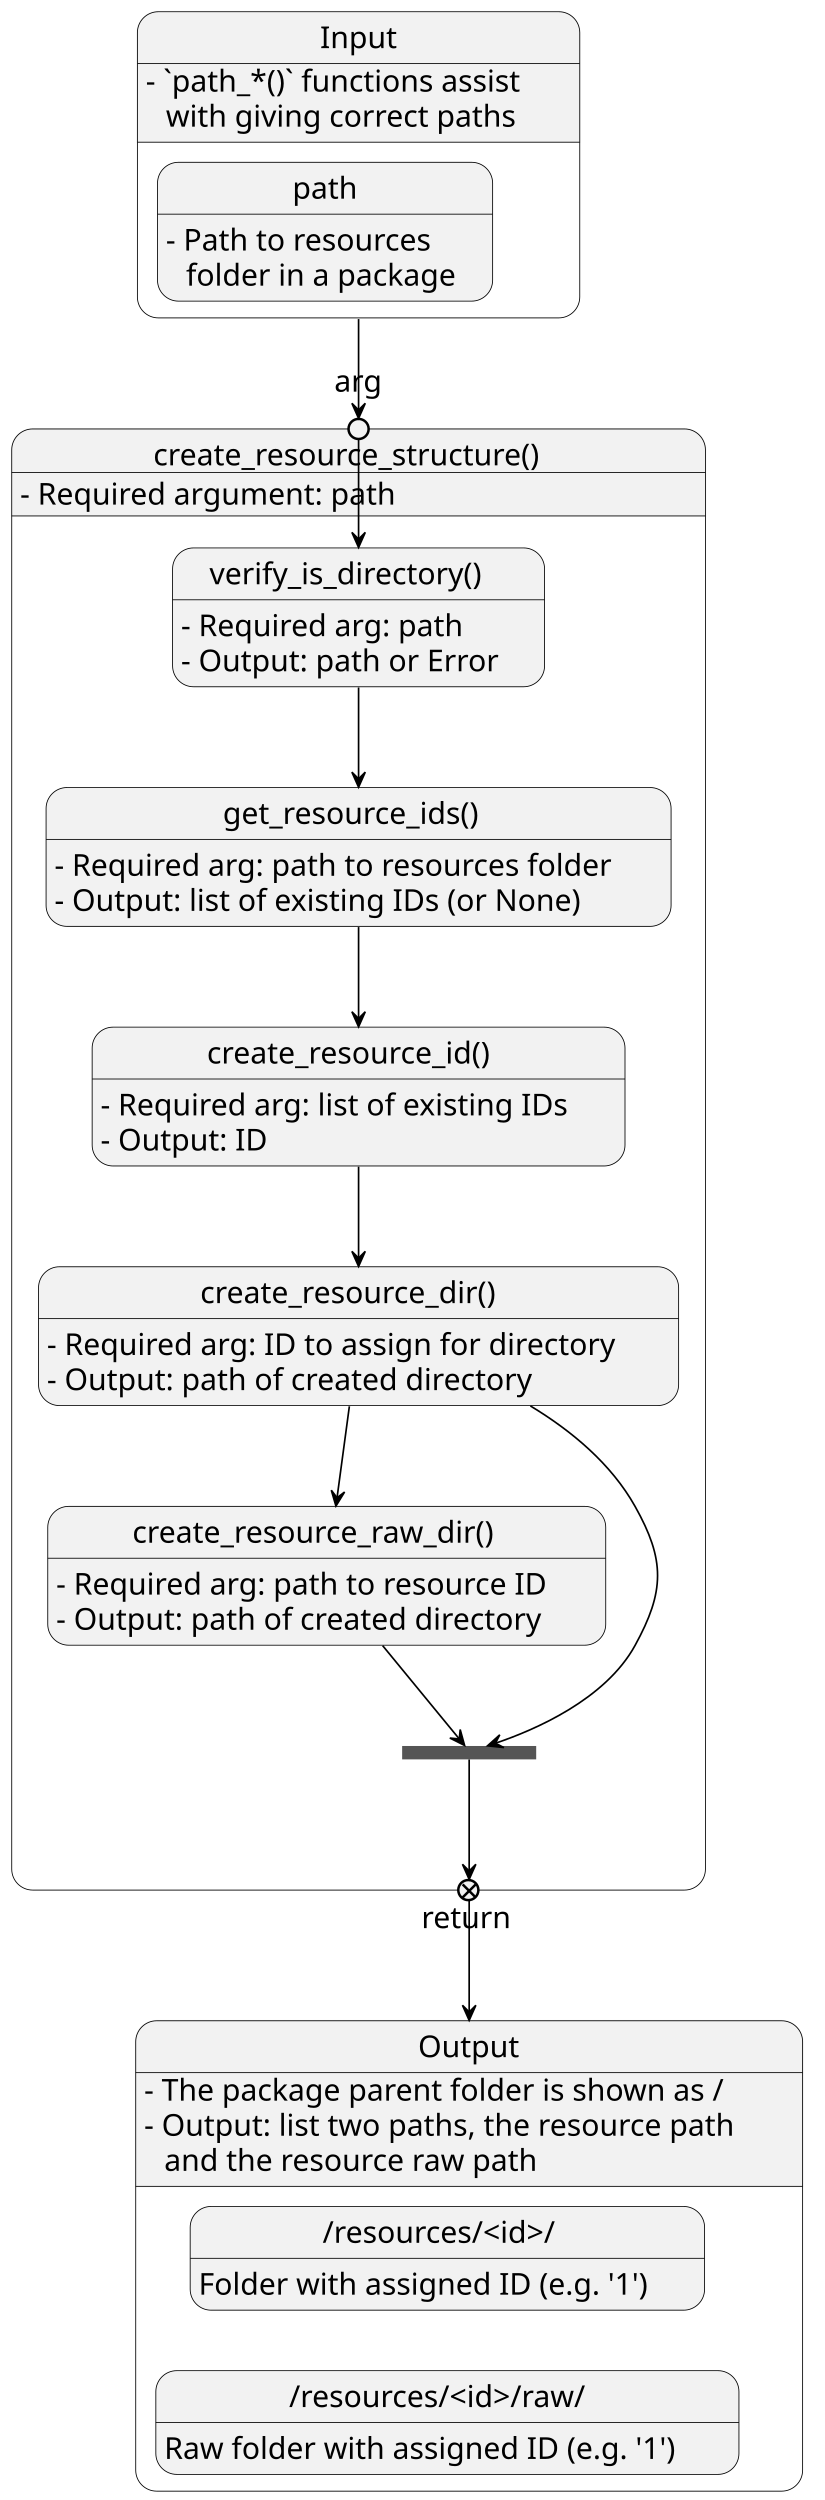
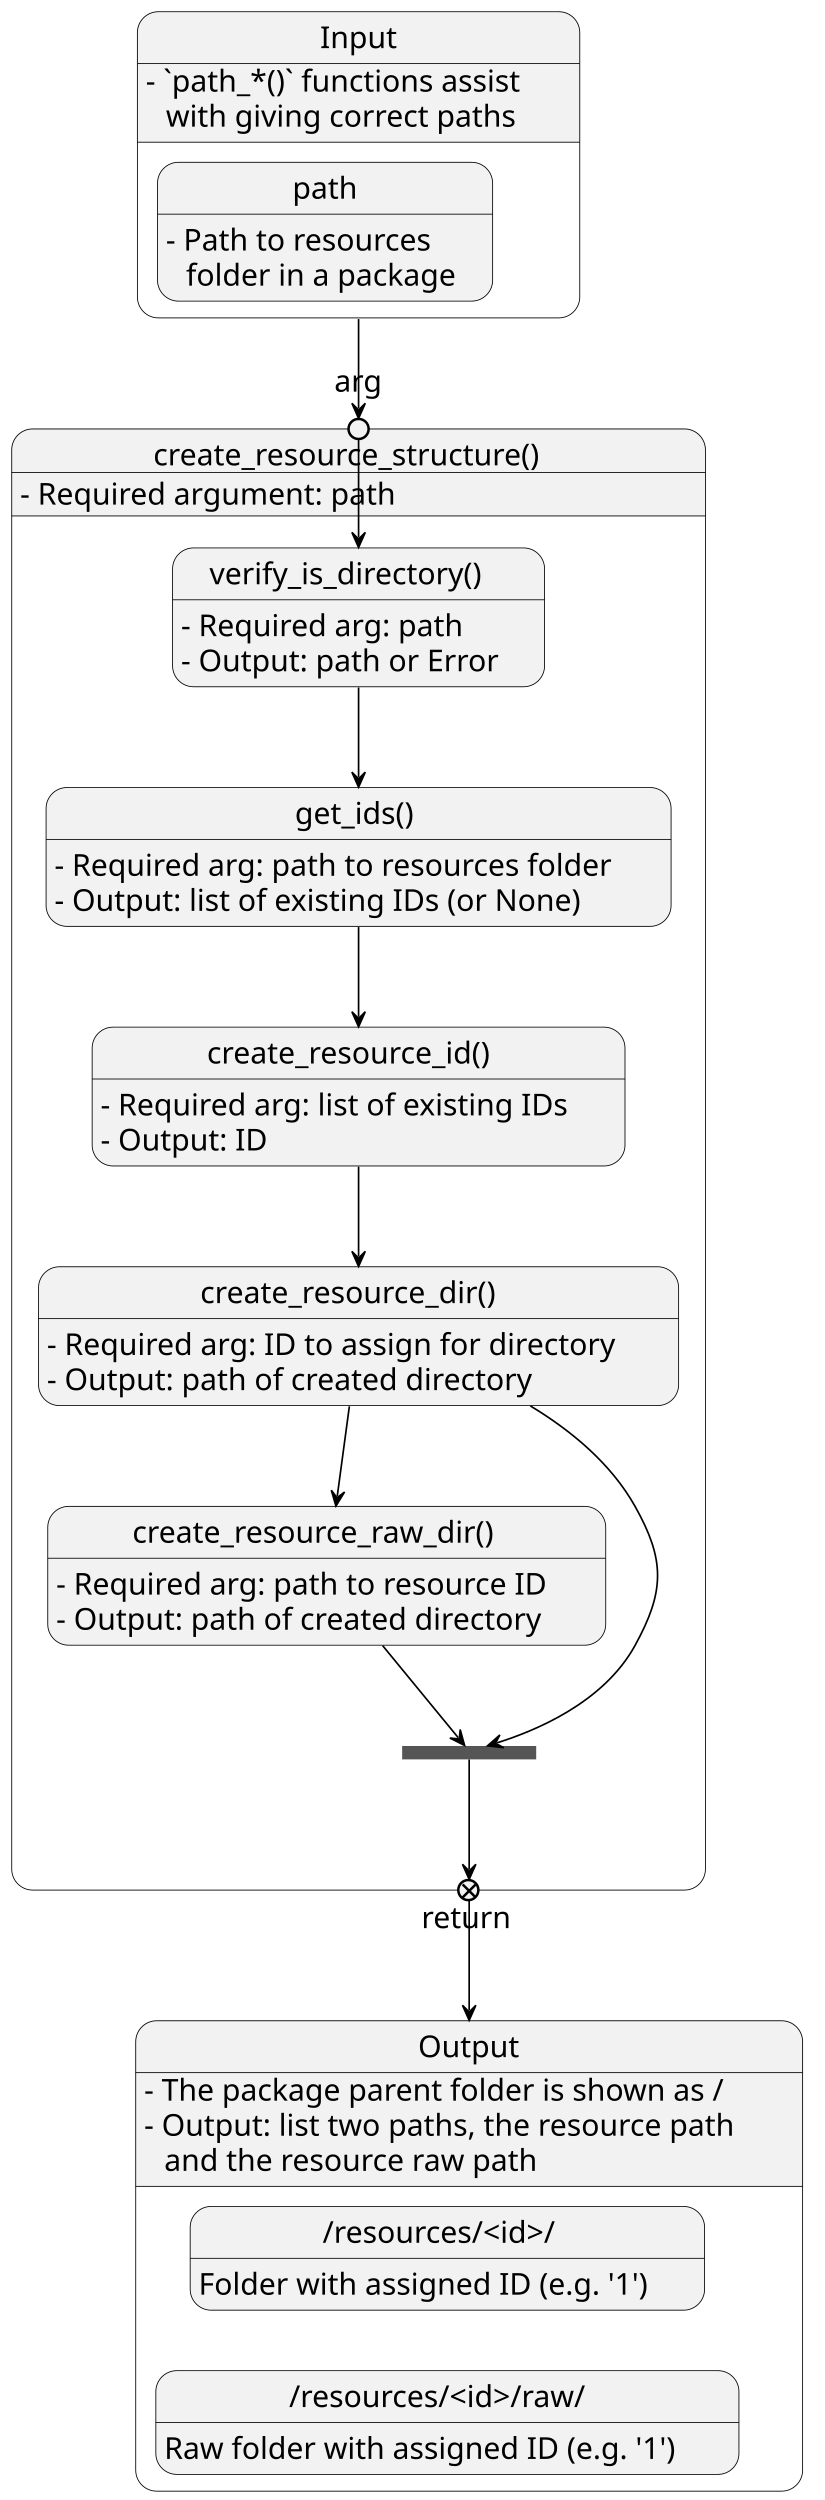
<svg xmlns="http://www.w3.org/2000/svg" contentStyleType="text/css" height="1492px" preserveAspectRatio="none" style="width:492px;height:1492px;background:#FFFFFF;" version="1.1" viewBox="0 0 492 1492" width="492px" zoomAndPan="magnify">
  <defs />
  <g>
    <g id="cluster_crs">
      <path d="M19.5,256 L408.5,256 A12.5,12.5 0 0 1 421,268.5 L421,307.906 L7,307.906 L7,268.5 A12.5,12.5 0 0 1 19.5,256 " fill="#F2F2F2" style="stroke:#F2F2F2;stroke-width:1.0;" />
      <rect fill="none" height="872" rx="12.5" ry="12.5" style="stroke:#000000;stroke-width:0.5;" width="414" x="7" y="256" />
      <line style="stroke:#000000;stroke-width:0.5;" x1="7" x2="421" y1="307.906" y2="307.906" />
      <line style="stroke:#000000;stroke-width:0.5;" x1="7" x2="421" y1="281.953" y2="281.953" />
      <text fill="#000000" font-family="Fira Code" font-size="18" lengthAdjust="spacing" textLength="245" x="91.5" y="277.708">create_resource_structure()</text>
      <text fill="#000000" font-family="Fira Code" font-size="18" lengthAdjust="spacing" textLength="237" x="12" y="301.161">- Required argument: path</text>
    </g>
    <text fill="#000000" font-family="Fira Code" font-size="18" lengthAdjust="spacing" textLength="29" x="199.5" y="233.755">arg</text>
    <ellipse cx="214" cy="256" fill="#F2F2F2" rx="6" ry="6" style="stroke:#000000;stroke-width:1.5;" />
    <g id="crs.vid">
      <rect fill="#F2F2F2" height="82.859" rx="12.5" ry="12.5" style="stroke:#000000;stroke-width:0.5;" width="222" x="103" y="327" />
      <line style="stroke:#000000;stroke-width:0.5;" x1="103" x2="325" y1="357.953" y2="357.953" />
      <text fill="#000000" font-family="Fira Code" font-size="18" lengthAdjust="spacing" textLength="178" x="125" y="348.708">verify_is_directory()</text>
      <text fill="#000000" font-family="Fira Code" font-size="18" lengthAdjust="spacing" textLength="180" x="108" y="379.661">- Required arg: path</text>
      <text fill="#000000" font-family="Fira Code" font-size="18" lengthAdjust="spacing" textLength="202" x="108" y="400.614">- Output: path or Error</text>
    </g>
-     <g id="crs.gri">
+     <g id="crs.gi">
      <rect fill="#F2F2F2" height="82.859" rx="12.5" ry="12.5" style="stroke:#000000;stroke-width:0.5;" width="373" x="27.5" y="470" />
      <line style="stroke:#000000;stroke-width:0.5;" x1="27.5" x2="400.5" y1="500.953" y2="500.953" />
-       <text fill="#000000" font-family="Fira Code" font-size="18" lengthAdjust="spacing" textLength="162" x="133" y="491.708">get_resource_ids()</text>
+       <text fill="#000000" font-family="Fira Code" font-size="18" lengthAdjust="spacing" textLength="76" x="176" y="491.708">get_ids()</text>
      <text fill="#000000" font-family="Fira Code" font-size="18" lengthAdjust="spacing" textLength="353" x="32.5" y="522.661">- Required arg: path to resources folder</text>
      <text fill="#000000" font-family="Fira Code" font-size="18" lengthAdjust="spacing" textLength="335" x="32.5" y="543.614">- Output: list of existing IDs (or None)</text>
    </g>
    <g id="crs.cri">
      <rect fill="#F2F2F2" height="82.859" rx="12.5" ry="12.5" style="stroke:#000000;stroke-width:0.5;" width="318" x="55" y="613" />
      <line style="stroke:#000000;stroke-width:0.5;" x1="55" x2="373" y1="643.953" y2="643.953" />
      <text fill="#000000" font-family="Fira Code" font-size="18" lengthAdjust="spacing" textLength="181" x="123.5" y="634.708">create_resource_id()</text>
      <text fill="#000000" font-family="Fira Code" font-size="18" lengthAdjust="spacing" textLength="298" x="60" y="665.661">- Required arg: list of existing IDs</text>
      <text fill="#000000" font-family="Fira Code" font-size="18" lengthAdjust="spacing" textLength="106" x="60" y="686.614">- Output: ID</text>
    </g>
    <g id="crs.crd">
      <rect fill="#F2F2F2" height="82.859" rx="12.5" ry="12.5" style="stroke:#000000;stroke-width:0.5;" width="382" x="23" y="756" />
      <line style="stroke:#000000;stroke-width:0.5;" x1="23" x2="405" y1="786.953" y2="786.953" />
      <text fill="#000000" font-family="Fira Code" font-size="18" lengthAdjust="spacing" textLength="189" x="119.5" y="777.708">create_resource_dir()</text>
      <text fill="#000000" font-family="Fira Code" font-size="18" lengthAdjust="spacing" textLength="362" x="28" y="808.661">- Required arg: ID to assign for directory</text>
      <text fill="#000000" font-family="Fira Code" font-size="18" lengthAdjust="spacing" textLength="308" x="28" y="829.614">- Output: path of created directory</text>
    </g>
    <g id="crs.crrd">
      <rect fill="#F2F2F2" height="82.859" rx="12.5" ry="12.5" style="stroke:#000000;stroke-width:0.5;" width="333" x="28.5" y="899" />
      <line style="stroke:#000000;stroke-width:0.5;" x1="28.5" x2="361.5" y1="929.953" y2="929.953" />
      <text fill="#000000" font-family="Fira Code" font-size="18" lengthAdjust="spacing" textLength="232" x="79" y="920.708">create_resource_raw_dir()</text>
      <text fill="#000000" font-family="Fira Code" font-size="18" lengthAdjust="spacing" textLength="313" x="33.5" y="951.661">- Required arg: path to resource ID</text>
      <text fill="#000000" font-family="Fira Code" font-size="18" lengthAdjust="spacing" textLength="308" x="33.5" y="972.614">- Output: path of created directory</text>
    </g>
    <rect fill="#555555" height="8" style="stroke:none;stroke-width:1.0;" width="80" x="240" y="1042" />
    <text fill="#000000" font-family="Fira Code" font-size="18" lengthAdjust="spacing" textLength="56" x="251.5" y="1150.708">return</text>
    <ellipse cx="279.5" cy="1128" fill="#F2F2F2" rx="6" ry="6" style="stroke:#000000;stroke-width:1.5;" />
    <line style="stroke:#000000;stroke-width:1.5;" x1="283.889" x2="276.111" y1="1132.389" y2="1124.611" />
    <line style="stroke:#000000;stroke-width:1.5;" x1="283.889" x2="276.111" y1="1124.611" y2="1132.389" />
    <path d="M94.5,7 L333.5,7 A12.5,12.5 0 0 1 346,19.5 L346,84.859 L82,84.859 L82,19.5 A12.5,12.5 0 0 1 94.5,7 " fill="#F2F2F2" style="stroke:#F2F2F2;stroke-width:1.0;" />
    <rect fill="none" height="182.719" rx="12.5" ry="12.5" style="stroke:#000000;stroke-width:0.5;" width="264" x="82" y="7" />
    <line style="stroke:#000000;stroke-width:0.5;" x1="82" x2="346" y1="84.859" y2="84.859" />
    <line style="stroke:#000000;stroke-width:0.5;" x1="82" x2="346" y1="37.953" y2="37.953" />
    <text fill="#000000" font-family="Fira Code" font-size="18" lengthAdjust="spacing" textLength="46" x="191" y="28.708">Input</text>
    <text fill="#000000" font-family="Fira Code" font-size="18" lengthAdjust="spacing" textLength="239" x="87" y="54.661">- `path_*()` functions assist</text>
    <text fill="#000000" font-family="Fira Code" font-size="18" lengthAdjust="spacing" textLength="221" x="99" y="75.614">with giving correct paths</text>
    <g id="input.path">
      <rect fill="#F2F2F2" height="82.859" rx="12.5" ry="12.5" style="stroke:#000000;stroke-width:0.5;" width="200" x="94" y="96.859" />
      <line style="stroke:#000000;stroke-width:0.5;" x1="94" x2="294" y1="127.812" y2="127.812" />
      <text fill="#000000" font-family="Fira Code" font-size="18" lengthAdjust="spacing" textLength="39" x="174.5" y="118.567">path</text>
      <text fill="#000000" font-family="Fira Code" font-size="18" lengthAdjust="spacing" textLength="167" x="99" y="149.52">- Path to resources</text>
      <text fill="#000000" font-family="Fira Code" font-size="18" lengthAdjust="spacing" textLength="168" x="111" y="170.474">folder in a package</text>
    </g>
    <path d="M93.5,1206 L466.5,1206 A12.5,12.5 0 0 1 479,1218.5 L479,1304.812 L81,1304.812 L81,1218.5 A12.5,12.5 0 0 1 93.5,1206 " fill="#F2F2F2" style="stroke:#F2F2F2;stroke-width:1.0;" />
    <rect fill="none" height="280.719" rx="12.5" ry="12.5" style="stroke:#000000;stroke-width:0.5;" width="398" x="81" y="1206" />
    <line style="stroke:#000000;stroke-width:0.5;" x1="81" x2="479" y1="1304.812" y2="1304.812" />
    <line style="stroke:#000000;stroke-width:0.5;" x1="81" x2="479" y1="1236.953" y2="1236.953" />
    <text fill="#000000" font-family="Fira Code" font-size="18" lengthAdjust="spacing" textLength="61" x="249.5" y="1227.708">Output</text>
    <text fill="#000000" font-family="Fira Code" font-size="18" lengthAdjust="spacing" textLength="365" x="86" y="1253.661">- The package parent folder is shown as /</text>
    <text fill="#000000" font-family="Fira Code" font-size="18" lengthAdjust="spacing" textLength="373" x="86" y="1274.614">- Output: list two paths, the resource path</text>
    <text fill="#000000" font-family="Fira Code" font-size="18" lengthAdjust="spacing" textLength="235" x="98" y="1295.567">and the resource raw path</text>
    <g id="output.folder_id">
      <rect fill="#F2F2F2" height="61.906" rx="12.5" ry="12.5" style="stroke:#000000;stroke-width:0.5;" width="307" x="113.5" y="1316.812" />
      <line style="stroke:#000000;stroke-width:0.5;" x1="113.5" x2="420.5" y1="1347.766" y2="1347.766" />
      <text fill="#000000" font-family="Fira Code" font-size="18" lengthAdjust="spacing" textLength="149" x="192.5" y="1338.521">/resources/&lt;id&gt;/</text>
      <text fill="#000000" font-family="Fira Code" font-size="18" lengthAdjust="spacing" textLength="287" x="118.5" y="1369.474">Folder with assigned ID (e.g. '1')</text>
    </g>
    <g id="output.folder_raw">
      <rect fill="#F2F2F2" height="61.906" rx="12.5" ry="12.5" style="stroke:#000000;stroke-width:0.5;" width="348" x="93" y="1414.812" />
      <line style="stroke:#000000;stroke-width:0.5;" x1="93" x2="441" y1="1445.766" y2="1445.766" />
      <text fill="#000000" font-family="Fira Code" font-size="18" lengthAdjust="spacing" textLength="189" x="172.5" y="1436.521">/resources/&lt;id&gt;/raw/</text>
      <text fill="#000000" font-family="Fira Code" font-size="18" lengthAdjust="spacing" textLength="328" x="98" y="1467.474">Raw folder with assigned ID (e.g. '1')</text>
    </g>
    <g id="link_input_arg">
-       <path d="M214,190.4 C214,212.34 214,232.83 214,244.63 " fill="none" id="input-to-arg" style="stroke:#000000;stroke-width:1.0;" />
+       <path d="M214,190.4 C214,215.93 214,233.5 214,243.69 " fill="none" id="input-to-arg" style="stroke:#000000;stroke-width:1.0;" />
      <polygon fill="#000000" points="214,249.69,218,240.69,214,244.69,210,240.69,214,249.69" style="stroke:#000000;stroke-width:1.0;" />
    </g>
    <g id="link_arg_vid">
-       <path d="M214,262.04 C214,272.63 214,298.19 214,321.49 " fill="none" id="arg-to-vid" style="stroke:#000000;stroke-width:1.0;" />
+       <path d="M214,262.04 C214,273.43 214,296.14 214,320.73 " fill="none" id="arg-to-vid" style="stroke:#000000;stroke-width:1.0;" />
      <polygon fill="#000000" points="214,326.73,218,317.73,214,321.73,210,317.73,214,326.73" style="stroke:#000000;stroke-width:1.0;" />
    </g>
-     <g id="link_vid_gri">
-       <path d="M214,410.28 C214,427.24 214,447 214,464.47 " fill="none" id="vid-to-gri" style="stroke:#000000;stroke-width:1.0;" />
+     <g id="link_vid_gi">
+       <path d="M214,410.28 C214,428.99 214,445.11 214,463.81 " fill="none" id="vid-to-gi" style="stroke:#000000;stroke-width:1.0;" />
      <polygon fill="#000000" points="214,469.81,218,460.81,214,464.81,210,460.81,214,469.81" style="stroke:#000000;stroke-width:1.0;" />
    </g>
-     <g id="link_gri_cri">
-       <path d="M214,553.28 C214,570.24 214,590 214,607.47 " fill="none" id="gri-to-cri" style="stroke:#000000;stroke-width:1.0;" />
+     <g id="link_gi_cri">
+       <path d="M214,553.28 C214,571.99 214,588.11 214,606.81 " fill="none" id="gi-to-cri" style="stroke:#000000;stroke-width:1.0;" />
      <polygon fill="#000000" points="214,612.81,218,603.81,214,607.81,210,603.81,214,612.81" style="stroke:#000000;stroke-width:1.0;" />
    </g>
    <g id="link_cri_crd">
-       <path d="M214,696.28 C214,713.24 214,733 214,750.47 " fill="none" id="cri-to-crd" style="stroke:#000000;stroke-width:1.0;" />
+       <path d="M214,696.28 C214,714.99 214,731.11 214,749.81 " fill="none" id="cri-to-crd" style="stroke:#000000;stroke-width:1.0;" />
      <polygon fill="#000000" points="214,755.81,218,746.81,214,750.81,210,746.81,214,755.81" style="stroke:#000000;stroke-width:1.0;" />
    </g>
    <g id="link_crd_crrd">
-       <path d="M208.5,839.28 C206.22,856.24 203.56,876 201.2,893.47 " fill="none" id="crd-to-crrd" style="stroke:#000000;stroke-width:1.0;" />
-       <polygon fill="#000000" points="200.48,898.81,205.652,890.428,201.151,893.855,197.724,889.355,200.48,898.81" style="stroke:#000000;stroke-width:1.0;" />
+       <path d="M208.5,839.28 C205.98,857.99 203.801,874.164 201.281,892.864 " fill="none" id="crd-to-crrd" style="stroke:#000000;stroke-width:1.0;" />
+       <polygon fill="#000000" points="200.48,898.81,205.646,890.425,201.148,893.855,197.718,889.356,200.48,898.81" style="stroke:#000000;stroke-width:1.0;" />
    </g>
    <g id="link_crrd_join">
-       <path d="M228.35,982.11 C245.43,1002.91 264.58,1026.23 274.05,1037.75 " fill="none" id="crrd-to-join" style="stroke:#000000;stroke-width:1.0;" />
-       <polygon fill="#000000" points="277.27,1041.68,274.644,1032.188,274.094,1037.818,268.464,1037.269,277.27,1041.68" style="stroke:#000000;stroke-width:1.0;" />
+       <path d="M228.35,982.11 C247.7,1005.67 265.893,1027.823 273.463,1037.043 " fill="none" id="crrd-to-join" style="stroke:#000000;stroke-width:1.0;" />
+       <polygon fill="#000000" points="277.27,1041.68,274.65,1032.186,274.097,1037.816,268.467,1037.262,277.27,1041.68" style="stroke:#000000;stroke-width:1.0;" />
    </g>
    <g id="link_crd_join">
-       <path d="M316.53,839.06 C341.34,854.03 364.79,873.71 379,899 C397.07,931.16 396.75,949.66 379,982 C361.23,1014.38 318.98,1032.49 295.83,1040.31 " fill="none" id="crd-to-join" style="stroke:#000000;stroke-width:1.0;" />
-       <polygon fill="#000000" points="290.93,1041.91,300.725,1042.938,295.686,1040.368,298.257,1035.329,290.93,1041.91" style="stroke:#000000;stroke-width:1.0;" />
+       <path d="M316.53,839.06 C341.34,854.03 364.79,873.71 379,899 C397.07,931.16 396.75,949.66 379,982 C359.88,1016.82 318.174,1033.352 296.654,1040.112 " fill="none" id="crd-to-join" style="stroke:#000000;stroke-width:1.0;" />
+       <polygon fill="#000000" points="290.93,1041.91,300.715,1043.029,295.7,1040.412,298.318,1035.397,290.93,1041.91" style="stroke:#000000;stroke-width:1.0;" />
    </g>
    <g id="link_join_return">
-       <path d="M280,1050.04 C280,1060.9 280,1098.15 280,1116.54 " fill="none" id="join-to-return" style="stroke:#000000;stroke-width:1.0;" />
+       <path d="M280,1050.04 C280,1062.03 280,1100.13 280,1115.6 " fill="none" id="join-to-return" style="stroke:#000000;stroke-width:1.0;" />
      <polygon fill="#000000" points="280,1121.6,284,1112.6,280,1116.6,276,1112.6,280,1121.6" style="stroke:#000000;stroke-width:1.0;" />
    </g>
    <g id="link_return_output">
-       <path d="M280,1134.35 C280,1145.06 280,1170.68 280,1200.53 " fill="none" id="return-to-output" style="stroke:#000000;stroke-width:1.0;" />
+       <path d="M280,1134.35 C280,1145.68 280,1167.7 280,1199.75 " fill="none" id="return-to-output" style="stroke:#000000;stroke-width:1.0;" />
      <polygon fill="#000000" points="280,1205.75,284,1196.75,280,1200.75,276,1196.75,280,1205.75" style="stroke:#000000;stroke-width:1.0;" />
    </g>
  </g>
</svg>
